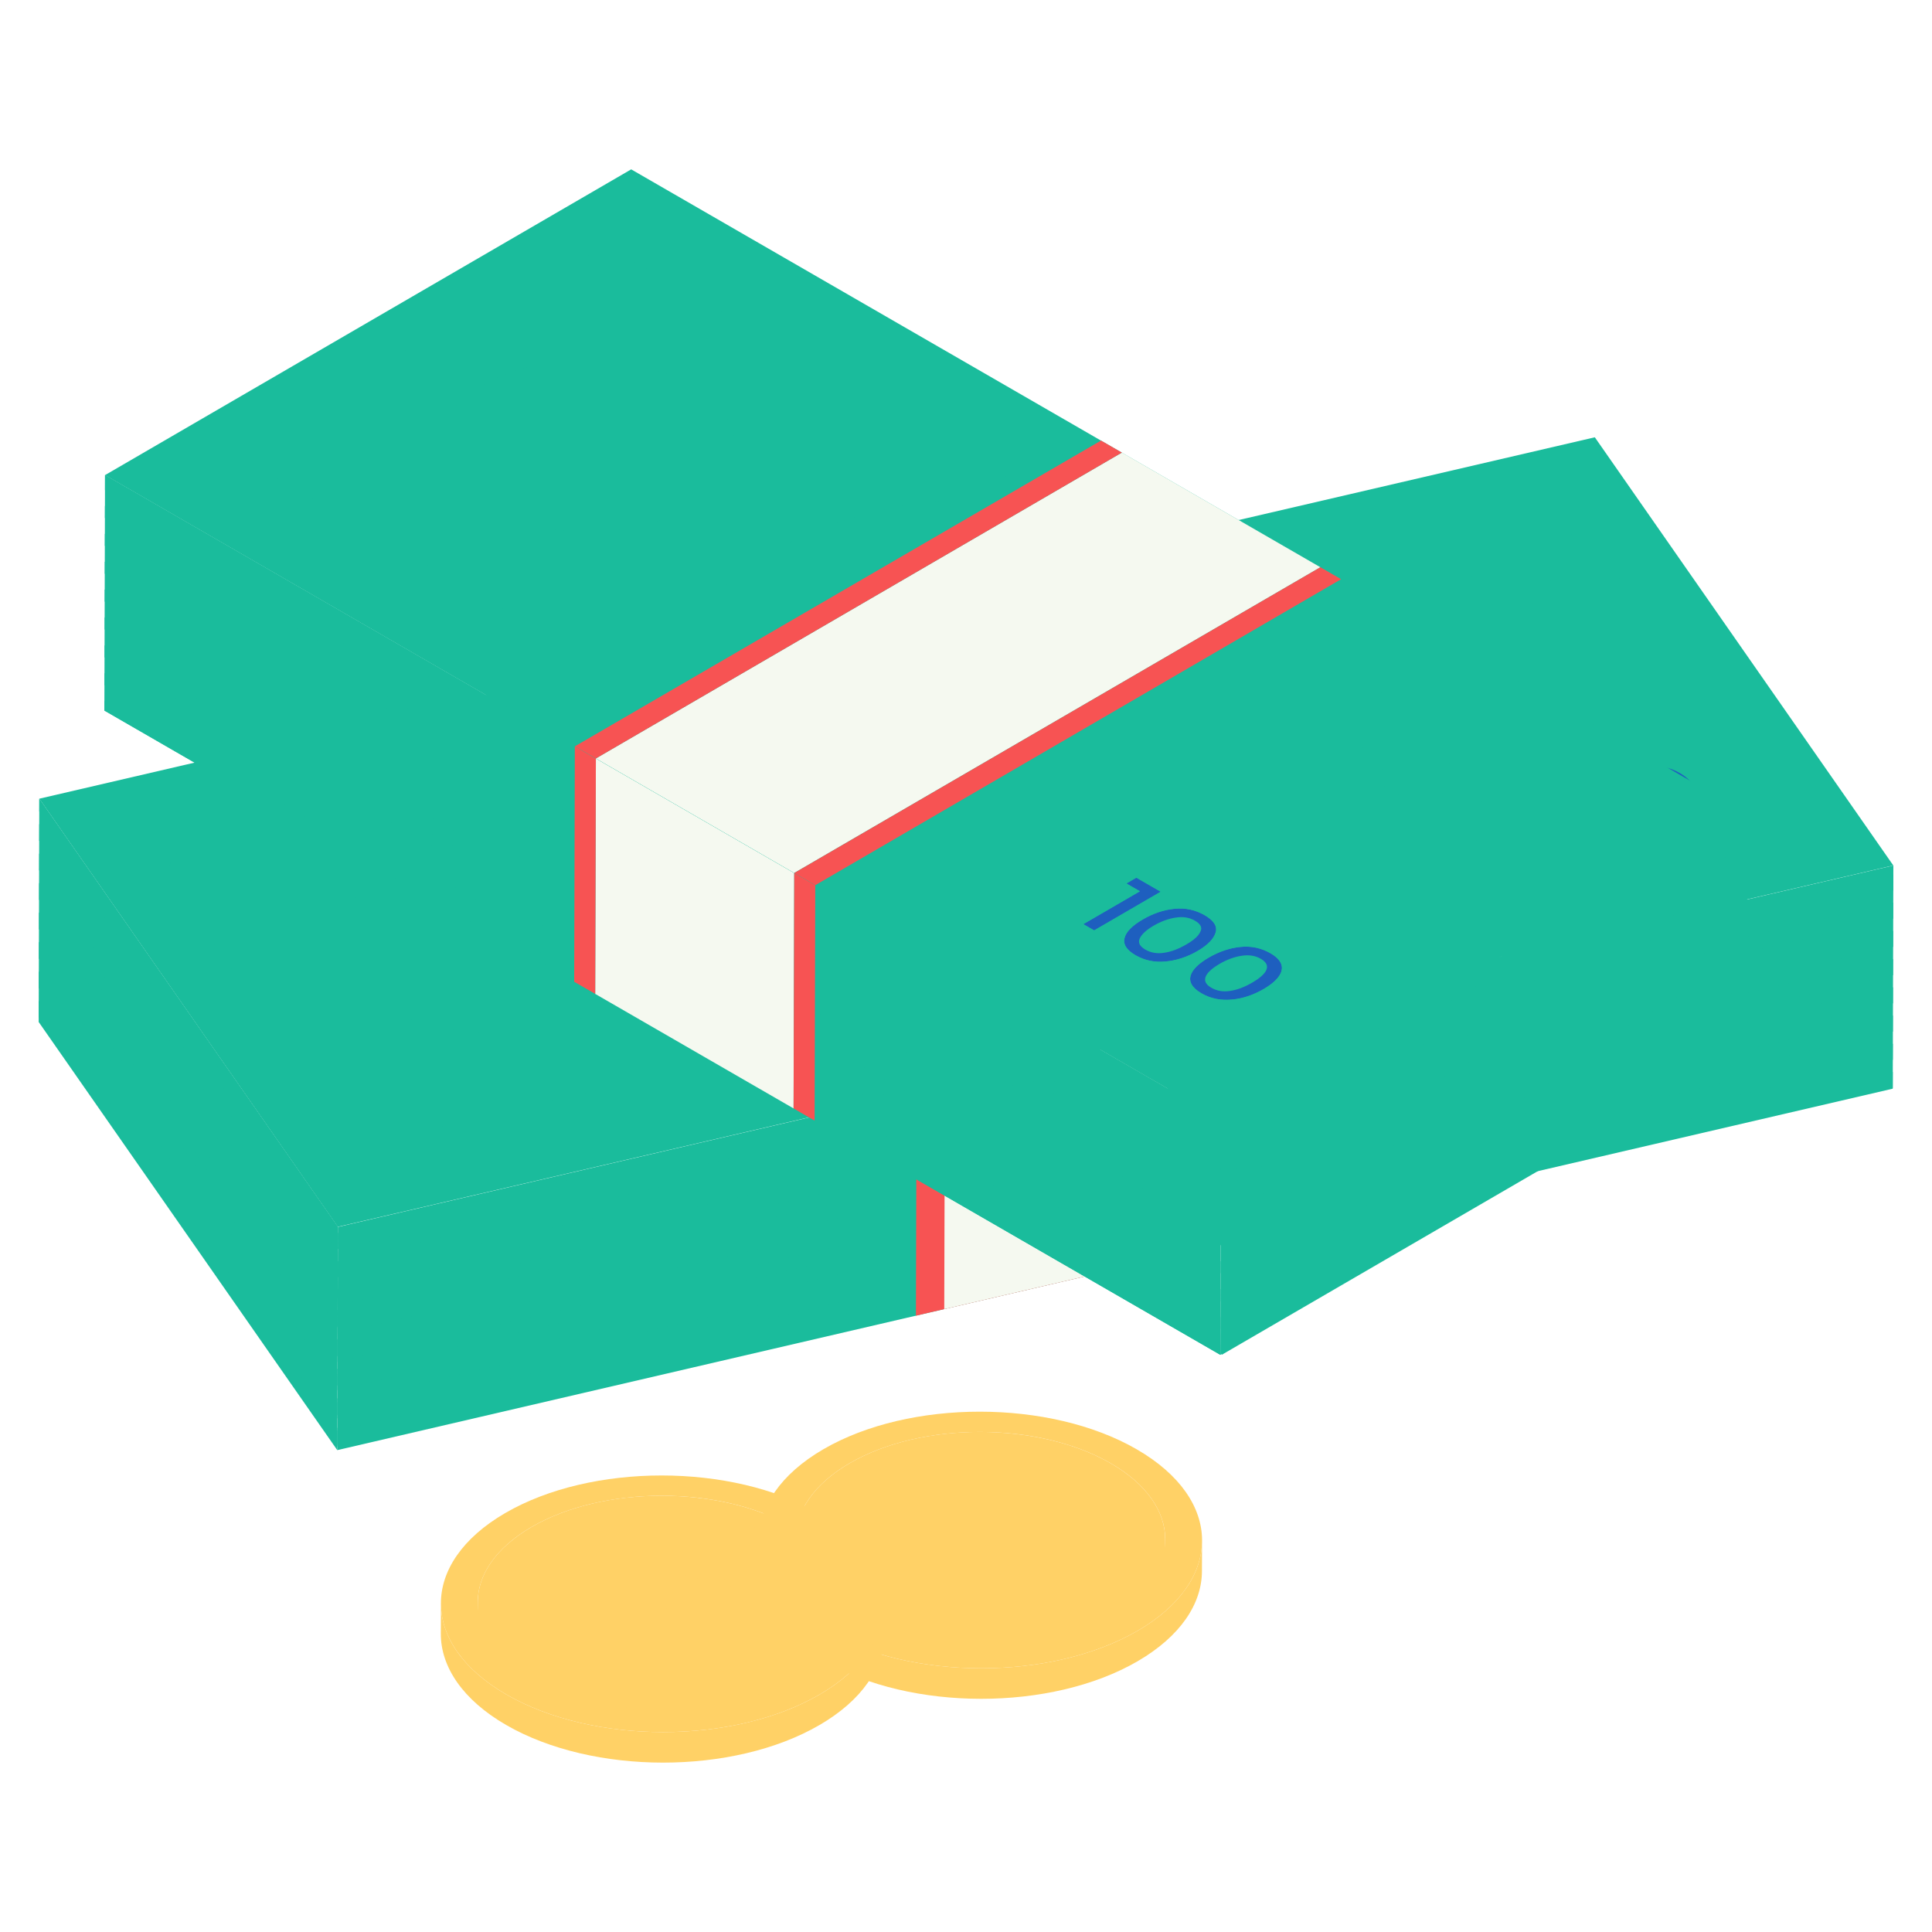
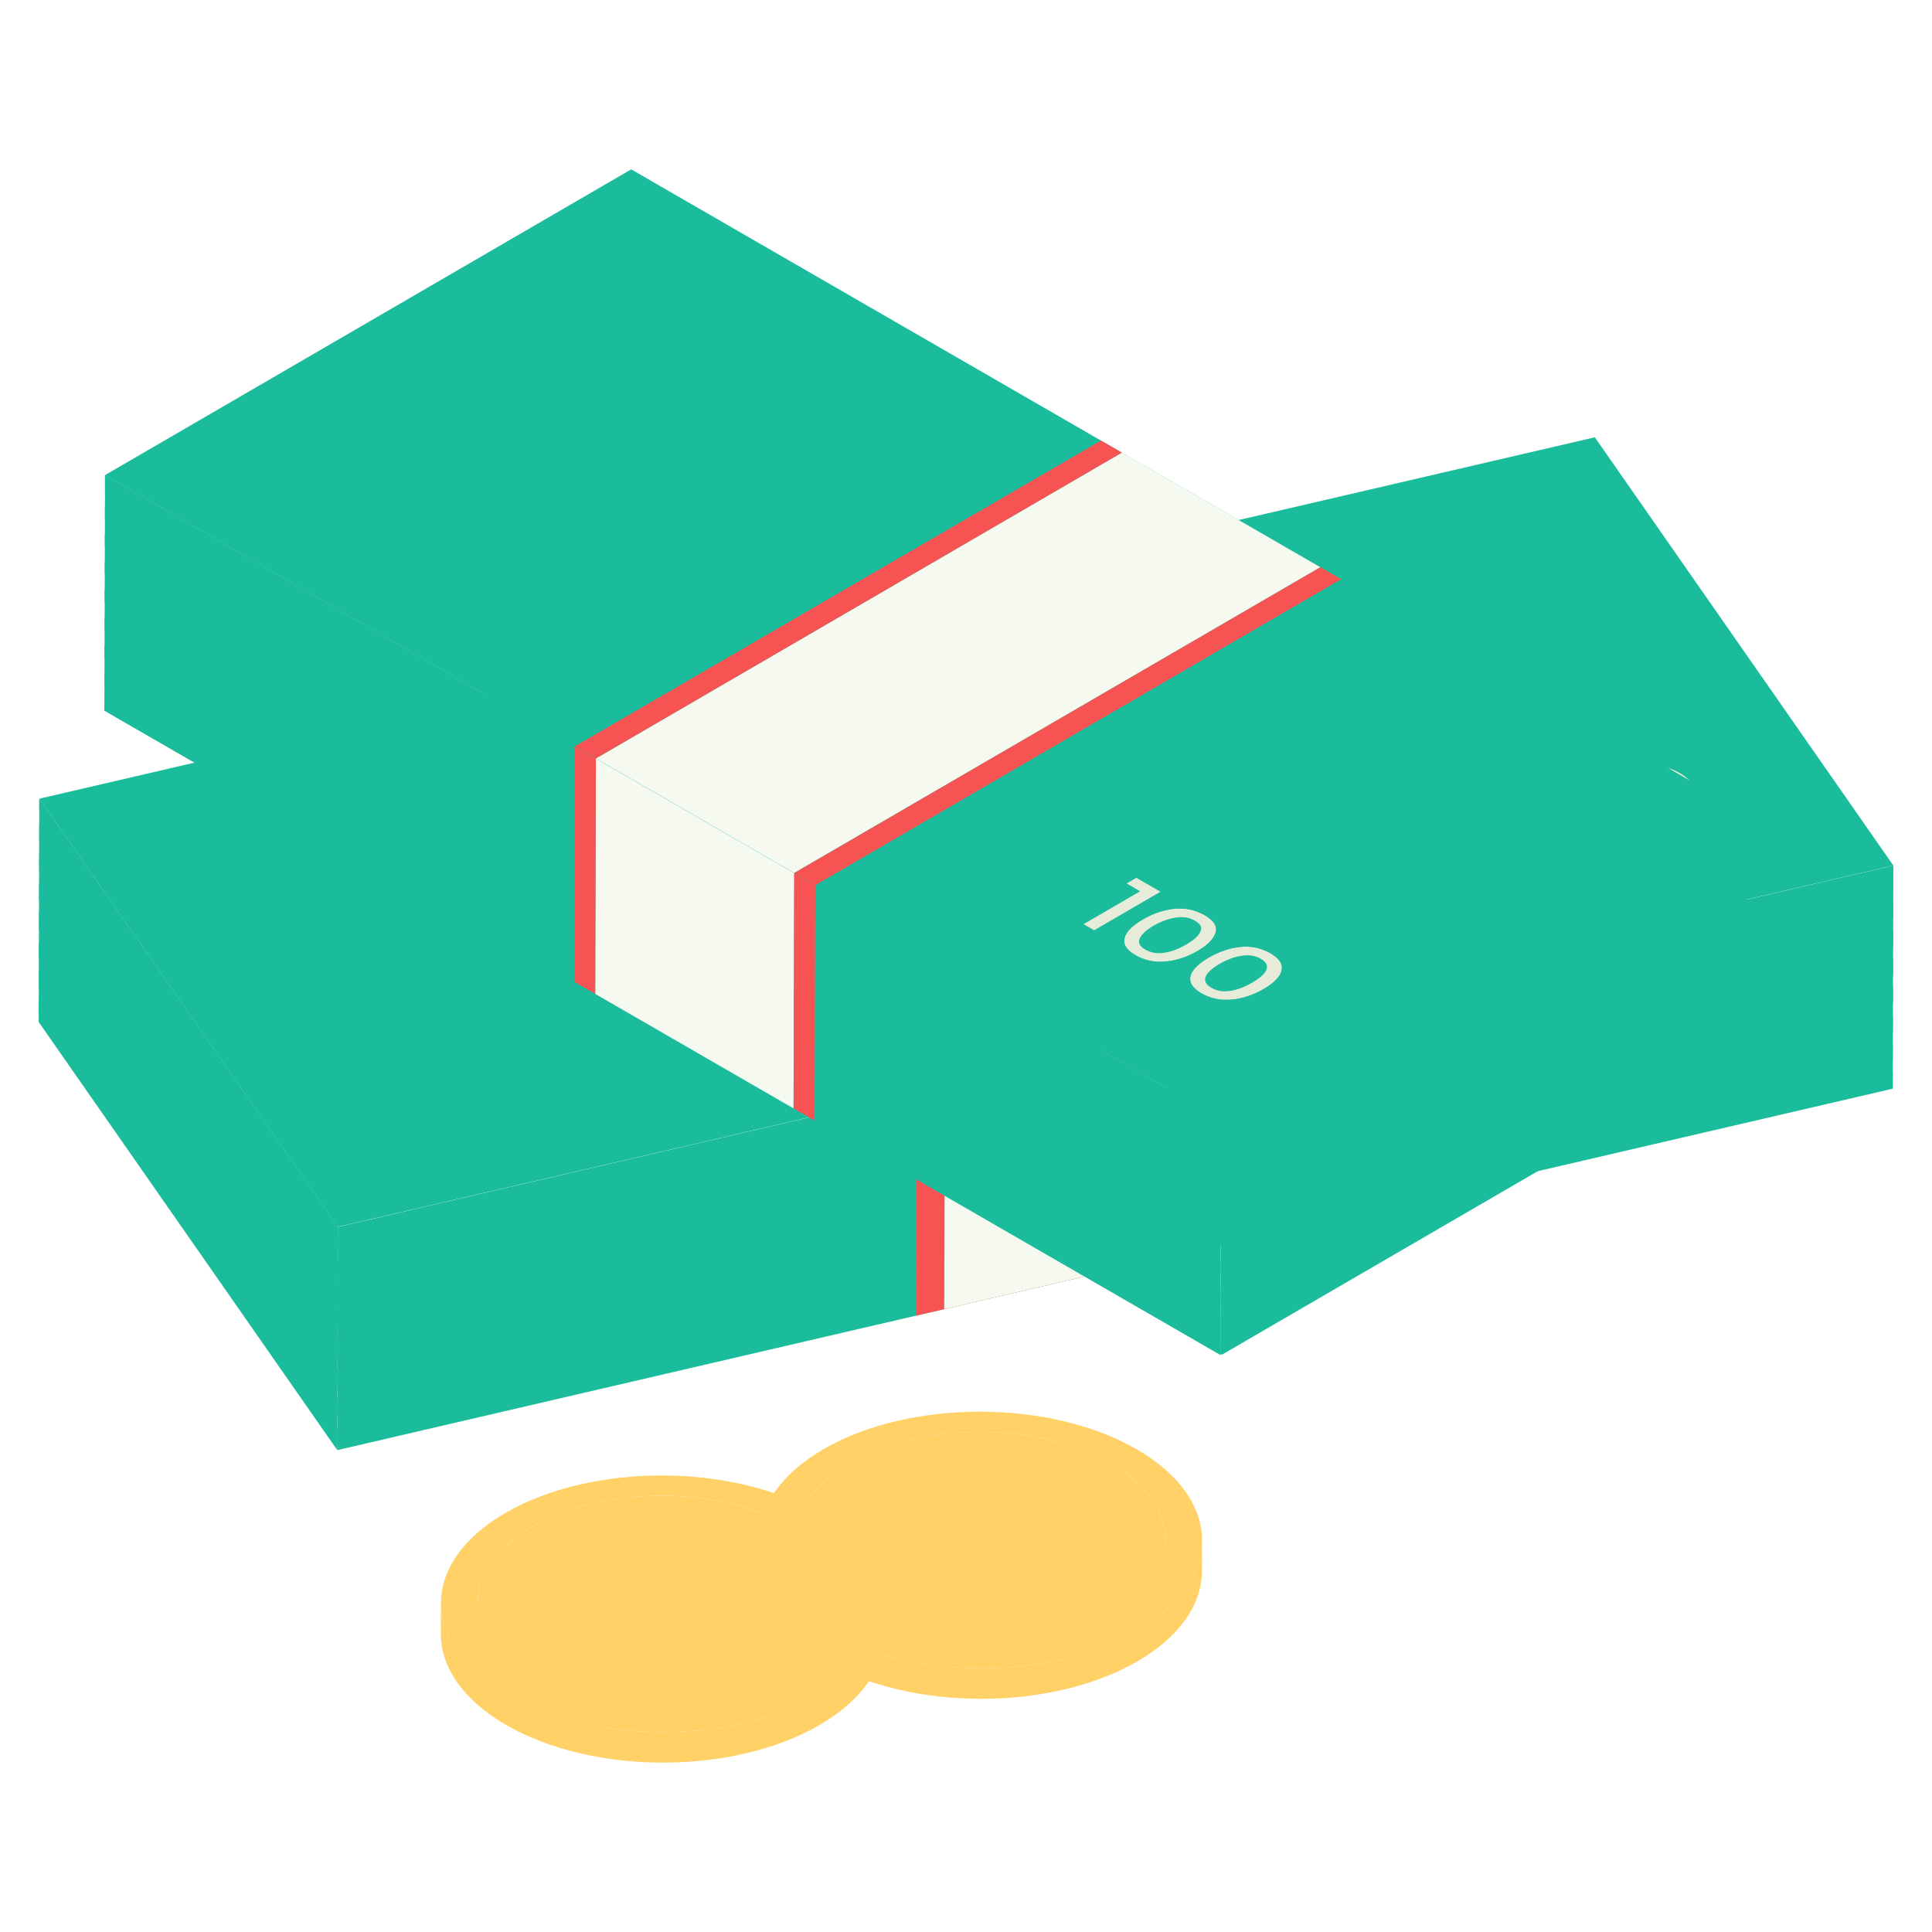
<svg xmlns="http://www.w3.org/2000/svg" fill="#24352a" id="Layer_1" enable-background="new 0 0 50 50" height="512" viewBox="0 0 50 50" width="512">
  <g>
    <g>
      <g>
        <g>
          <path d="m48.998 22.397-40.256 9.353-7.724-11.08 40.256-9.353z" fill="#1abc9c" />
        </g>
        <g>
          <path d="m44.534 21.467-15.199 3.534c1.922-1.036 2.498-2.95 1.24-4.756-.478-.682-1.16-1.275-1.966-1.745-1.337-.77-3.003-1.204-4.641-1.187l15.208-3.534c.673-.16 1.426-.053 1.913.221.159.097.292.212.39.345l4.039 5.784c.363.532-.071 1.125-.983 1.337z" fill="#1abc9c" />
        </g>
        <g>
          <path d="m39.826 14.673c.096.056.176.123.231.201.216.314-.041.666-.582.79-.398.095-.842.034-1.129-.132-.098-.057-.178-.125-.232-.204-.221-.31.041-.666.571-.79.406-.093.85-.032 1.14.136z" fill="#1abc9c" />
        </g>
        <g>
-           <path d="m41.617 21.515c-.072.167-.275.291-.601.369-.332.075-.625.068-.879-.026-.073-.027-.141-.059-.205-.096-.161-.093-.296-.218-.406-.374-.159-.222-.194-.418-.127-.588.078-.17.275-.291.607-.366.327-.078.619-.072.874.023.078.027.151.061.219.1.159.092.291.216.398.373.153.219.194.411.122.584zm-.743.163c.202-.046.32-.127.342-.245.033-.118-.013-.255-.126-.411-.085-.131-.194-.234-.322-.308-.026-.015-.052-.029-.08-.041-.158-.072-.339-.085-.541-.039-.203.046-.315.131-.348.248-.027.121.013.255.121.415.09.128.199.23.327.305.026.015.053.029.08.041.158.072.344.088.547.036" fill="#1e5fbf" />
-         </g>
-         <g>
-           <path d="m38.501 20.822.972 1.401-.389.088-.824-1.192-.49.114-.148-.209z" fill="#1e5fbf" />
+           <path d="m41.617 21.515c-.072.167-.275.291-.601.369-.332.075-.625.068-.879-.026-.073-.027-.141-.059-.205-.096-.161-.093-.296-.218-.406-.374-.159-.222-.194-.418-.127-.588.078-.17.275-.291.607-.366.327-.078.619-.072.874.023.078.027.151.061.219.1.159.092.291.216.398.373.153.219.194.411.122.584zm-.743.163c.202-.046.32-.127.342-.245.033-.118-.013-.255-.126-.411-.085-.131-.194-.234-.322-.308-.026-.015-.052-.029-.08-.041-.158-.072-.339-.085-.541-.039-.203.046-.315.131-.348.248-.027.121.013.255.121.415.09.128.199.23.327.305.026.015.053.029.08.041.158.072.344.088.547.036" fill="#e7ecda" />
+         </g>
+         <g>
+           <path d="m38.501 20.822.972 1.401-.389.088-.824-1.192-.49.114-.148-.209z" fill="#e7ecda" />
        </g>
        <g>
          <path d="m15.666 22.704c.38.22.692.486.906.792.847 1.211-.16 2.589-2.254 3.072-1.559.363-3.283.128-4.406-.521-.381-.22-.693-.487-.906-.795-.847-1.211.166-2.586 2.254-3.072 1.56-.363 3.281-.125 4.405.523z" fill="#1abc9c" />
        </g>
        <g>
          <path d="m34.093 16c.098.057.179.126.234.206.216.314-.041.666-.582.79-.398.095-.842.034-1.129-.132-.098-.057-.178-.125-.232-.204-.221-.31.041-.666.576-.793.403-.093.844-.033 1.132.134z" fill="#1abc9c" />
        </g>
        <g>
          <path d="m36.957 15.337c.099.057.18.126.235.206.222.31-.041.666-.582.79-.401.091-.844.029-1.134-.139-.097-.056-.176-.123-.232-.201-.216-.314.041-.666.582-.79.398-.095.842-.034 1.131.133z" fill="#1abc9c" />
        </g>
        <g>
-           <path d="m43.998 20.963c-.072.167-.275.291-.601.369-.332.075-.625.068-.879-.026-.073-.027-.141-.059-.206-.096-.161-.093-.298-.218-.411-.377-.153-.219-.188-.415-.122-.584.078-.17.275-.291.601-.369.332-.075.625-.068.879.026.076.028.147.062.214.1.159.092.293.214.397.37.159.222.2.415.127.588zm-.743.163c.202-.046.32-.127.342-.245.028-.114-.013-.255-.126-.411-.09-.133-.195-.235-.323-.309-.025-.015-.052-.028-.079-.041-.158-.072-.344-.088-.541-.039-.203.046-.326.131-.348.248-.033.118.007.258.115.411.095.13.204.234.33.306.025.015.052.028.078.04.164.075.344.088.553.039" fill="#1e5fbf" />
+           <path d="m43.998 20.963c-.072.167-.275.291-.601.369-.332.075-.625.068-.879-.026-.073-.027-.141-.059-.206-.096-.161-.093-.298-.218-.411-.377-.153-.219-.188-.415-.122-.584.078-.17.275-.291.601-.369.332-.075.625-.068.879.026.076.028.147.062.214.1.159.092.293.214.397.37.159.222.2.415.127.588zm-.743.163c.202-.046.32-.127.342-.245.028-.114-.013-.255-.126-.411-.09-.133-.195-.235-.323-.309-.025-.015-.052-.028-.079-.041-.158-.072-.344-.088-.541-.039-.203.046-.326.131-.348.248-.033.118.007.258.115.411.095.13.204.234.33.306.025.015.052.028.078.04.164.075.344.088.553.039" fill="#e7ecda" />
        </g>
        <g>
          <path d="m21.402 24.569c1.335.771 3.009 1.209 4.647 1.194l-15.204 3.532c-.678.159-1.426.054-1.915-.228-.165-.095-.301-.211-.394-.344l-4.035-5.785c-.364-.529.073-1.123.979-1.335l15.206-3.532c-1.925 1.035-2.512 2.952-1.253 4.76.477.683 1.161 1.272 1.969 1.739zm-7.084 2c2.094-.483 3.101-1.861 2.255-3.072-.214-.306-.526-.573-.906-.792-1.124-.649-2.845-.887-4.405-.523-2.089.487-3.101 1.861-2.255 3.072.213.308.525.575.906.795 1.123.648 2.846.884 4.406.521" fill="#1abc9c" />
        </g>
        <g>
          <path d="m49 22.399-.016 5.776-40.255 9.354.016-5.776z" fill="#1abc9c" />
        </g>
        <g fill="#1abc9c">
          <path d="m48.989 26.282-40.255 9.28-.001.415 40.255-9.28z" />
          <path d="m48.991 25.551-40.255 9.28-.001.415 40.255-9.28z" />
          <path d="m48.999 22.63-40.255 9.28-.001.415 40.255-9.28z" />
          <path d="m48.995 24.09-40.255 9.28-.001.415 40.255-9.28z" />
          <path d="m48.993 24.821-40.255 9.28-.001.415 40.255-9.28z" />
          <path d="m48.985 27.742-40.255 9.28-.001.415 40.255-9.28z" />
          <path d="m48.997 23.36-40.255 9.279-.001.415 40.255-9.28z" />
          <path d="m48.987 27.012-40.255 9.28-.001.415 40.255-9.28z" />
        </g>
        <path d="m23.72 28.274-.016 5.776 5.775-1.342.016-5.776z" fill="#f75353" />
        <path d="m24.453 28.104-.016 5.776 5.775-1.342.016-5.776z" fill="#f5f9f0" />
        <g>
          <path d="m8.745 31.754-.016 5.776-7.728-11.081.016-5.776z" fill="#1abc9c" />
        </g>
      </g>
      <g>
        <g>
          <g>
            <g enable-background="new">
              <g>
                <path d="m45.216 21.057-.017 6.093-13.617 7.913.017-6.093z" fill="#1abc9c" />
              </g>
              <g>
                <path d="m31.599 28.97-.017 6.093-28.881-16.674.017-6.093z" fill="#1abc9c" />
              </g>
              <g fill="#1abc9c">
                <path d="m2.709 15.568 28.881 16.666.001-.312-28.881-16.666z" />
                <path d="m2.711 14.847 28.881 16.666.001-.311-28.881-16.666z" />
                <path d="m31.599 28.97-28.881-16.674-.001.388 28.881 16.666z" />
                <path d="m2.701 18.389 28.881 16.674.001-.255-28.881-16.666z" />
                <path d="m2.705 17.011 28.881 16.666.001-.311-28.881-16.666z" />
                <path d="m2.703 17.732 28.881 16.666.001-.312-28.881-16.666z" />
                <path d="m2.707 16.289 28.881 16.666.001-.312-28.881-16.666z" />
                <path d="m31.597 29.759-28.881-16.666-.001.312 28.881 16.665z" />
                <path d="m2.714 13.814-.001.311 28.881 16.666.001-.311z" />
              </g>
              <g>
                <path d="m20.554 22.593-.017 6.093-5.133-2.964.017-6.093z" fill="#f5f9f0" />
              </g>
              <g fill="#f75353">
                <path d="m14.877 19.315-.017 6.093.544.314.017-6.093z" />
                <path d="m20.555 22.594-.017 6.093.544.314.017-6.093z" />
              </g>
              <g>
                <path d="m45.216 21.057-13.617 7.913-28.881-16.674 13.617-7.913z" fill="#1abc9c" />
              </g>
            </g>
          </g>
          <g>
            <g enable-background="new">
              <g>
                <path d="m30.925 23.828c.148.086.196.181.139.288-.047.107-.168.214-.363.328-.195.113-.385.187-.569.214-.18.031-.344.003-.492-.083-.143-.083-.191-.178-.144-.285.052-.11.168-.22.363-.334.19-.11.385-.181.57-.208.19-.031.354-.003.497.08z" fill="#1abc9c" />
              </g>
              <g>
-                 <path d="m31.461 24.131c-.047.162-.199.324-.468.481-.274.159-.553.248-.828.272-.28.027-.539-.025-.778-.162-.233-.135-.329-.288-.283-.45.041-.159.199-.318.473-.478.269-.156.543-.248.823-.275.28-.028.539.031.773.165.239.138.335.285.288.447zm-1.329.526c.185-.027.375-.101.569-.214.195-.113.316-.22.363-.328.058-.107.01-.202-.139-.288-.143-.083-.307-.11-.497-.08-.185.027-.38.098-.57.208-.195.113-.31.223-.363.334-.047.107.001.202.144.285.148.086.313.113.492.083" fill="#1e5fbf" />
+                 <path d="m31.461 24.131c-.047.162-.199.324-.468.481-.274.159-.553.248-.828.272-.28.027-.539-.025-.778-.162-.233-.135-.329-.288-.283-.45.041-.159.199-.318.473-.478.269-.156.543-.248.823-.275.28-.028.539.031.773.165.239.138.335.285.288.447zm-1.329.526c.185-.027.375-.101.569-.214.195-.113.316-.22.363-.328.058-.107.01-.202-.139-.288-.143-.083-.307-.11-.497-.08-.185.027-.38.098-.57.208-.195.113-.31.223-.363.334-.047.107.001.202.144.285.148.086.313.113.492.083" fill="#e7ecda" />
              </g>
              <g>
                <path d="m32.633 24.814c.326.188.1.427-.224.615-.327.19-.734.321-1.062.132-.323-.186-.106-.43.219-.618.19-.11.385-.181.57-.208.19-.031.354-.003.497.08z" fill="#1abc9c" />
              </g>
              <g>
-                 <path d="m32.7 25.598c-.487.283-1.104.4-1.606.11-.501-.289-.31-.637.19-.927.269-.156.543-.248.823-.275.28-.028.539.031.773.165.499.288.317.639-.18.928zm-.861.046c.185-.027.375-.101.569-.214.324-.188.549-.427.224-.615-.143-.083-.307-.11-.497-.08-.185.027-.38.098-.57.208-.325.189-.541.432-.219.618.148.086.312.113.492.083" fill="#1e5fbf" />
+                 <path d="m32.7 25.598c-.487.283-1.104.4-1.606.11-.501-.289-.31-.637.19-.927.269-.156.543-.248.823-.275.28-.028.539.031.773.165.499.288.317.639-.18.928zm-.861.046c.185-.027.375-.101.569-.214.324-.188.549-.427.224-.615-.143-.083-.307-.11-.497-.08-.185.027-.38.098-.57.208-.325.189-.541.432-.219.618.148.086.312.113.492.083" fill="#e7ecda" />
              </g>
            </g>
            <g>
              <path d="m39.46 20.871c.387.223.389.585.005.808-.385.224-1.008.223-1.395-0-.387-.223-.389-.585-.005-.808.384-.223 1.008-.223 1.395-0z" fill="#1abc9c" />
            </g>
            <g>
              <path d="m35.351 18.499c.382.22.384.582-.001.805-.385.224-1.008.223-1.39.003-.387-.223-.389-.585-.005-.808.384-.223 1.008-.223 1.395 0z" fill="#1abc9c" />
            </g>
            <g>
              <path d="m37.402 19.683c.387.223.389.585.005.808-.385.224-1.008.223-1.395 0-.382-.22-.384-.582.001-.805.384-.223 1.008-.223 1.39-.003z" fill="#1abc9c" />
            </g>
            <g>
-               <path d="m30.039 23.078-1.723 1.001-.281-.162 1.465-.851-.35-.202.258-.15z" fill="#1e5fbf" />
+               <path d="m30.039 23.078-1.723 1.001-.281-.162 1.465-.851-.35-.202.258-.15z" fill="#e7ecda" />
            </g>
            <g enable-background="new">
              <g>
                <path d="m27.498 13.172c-2.253-.576-5.315-.165-7.534 1.124-2.223 1.292-2.92 3.065-1.918 4.367l-10.899-6.292c-.647-.373-.655-.983-.008-1.359l7.111-4.133c.648-.377 1.7-.373 2.347-0zm-15.003-.063c1.5.866 3.921.866 5.412-0 1.491-.866 1.483-2.268-.018-3.135-1.5-.866-3.921-.866-5.412-0-1.491.866-1.483 2.269.017 3.135" fill="#1abc9c" />
              </g>
              <g>
                <path d="m17.889 9.973c1.5.866 1.508 2.268.018 3.135-1.491.866-3.911.866-5.412 0s-1.508-2.268-.017-3.135c1.491-.866 3.911-.866 5.412 0z" fill="#1abc9c" />
              </g>
              <g>
                <path d="m28.902 13.726c.413.239.734.513.965.813 1.005 1.305.305 3.08-1.913 4.369-2.223 1.292-5.281 1.701-7.536 1.123-.519-.133-.995-.318-1.409-.557-.413-.238-.733-.513-.964-.813-1.002-1.302-.305-3.075 1.918-4.367 2.219-1.289 5.281-1.7 7.534-1.124.518.132.993.317 1.405.555z" fill="#1abc9c" />
              </g>
              <g>
                <path d="m40.765 20.831c.652.377.661.986.013 1.362l-7.111 4.133c-.648.377-1.7.373-2.352-.003l-10.896-6.291c2.254.578 5.313.168 7.536-1.123 2.219-1.289 2.918-3.064 1.913-4.369zm-8.892 5.039c.275-.024.554-.113.828-.272.497-.289.679-.639.18-.928-.233-.135-.492-.193-.773-.165-.28.027-.554.119-.823.275-.5.29-.691.638-.19.927.239.138.498.19.778.162m-1.707-.986c.275-.024.554-.113.828-.272.269-.156.421-.318.468-.481.047-.162-.049-.309-.288-.447-.233-.135-.492-.193-.773-.165-.28.027-.554.119-.823.275-.274.159-.432.318-.473.478-.047.162.049.315.283.45.239.138.498.19.778.162m7.904-3.205c.387.223 1.011.224 1.395 0.0.384-.223.382-.585-.005-.808-.387-.223-1.011-.223-1.395 0-.385.224-.383.585.005.808m-4.109-2.372c.382.22 1.005.22 1.39-.003.384-.223.383-.585.001-.805-.387-.223-1.011-.223-1.395 0-.385.224-.383.585.005.808m2.053.38c-.385.224-.383.585-.001.805.387.223 1.011.224 1.395-0.0.384-.223.383-.585-.005-.808-.382-.22-1.006-.22-1.39.003m-7.697 4.393 1.723-1.001-.631-.364-.258.15.35.202-1.465.851z" fill="#1abc9c" />
              </g>
            </g>
          </g>
          <g>
            <g>
              <path d="m34.171 14.68-13.617 7.913-5.133-2.964 13.613-7.916z" fill="#f5f9f0" />
            </g>
            <g fill="#f75353">
              <path d="m28.494 11.402-13.617 7.913.544.314 13.613-7.916z" />
              <path d="m34.707 14.99-.536-.31-13.617 7.914.545.315z" />
            </g>
          </g>
        </g>
        <g fill="#1abc9c">
          <path d="m45.226 24.329-13.617 7.905-.001-.312 13.617-7.905z" />
          <path d="m45.224 23.608-13.617 7.905-.001-.311 13.617-7.905z" />
          <path d="m31.599 28.97 13.617-7.913.001.388-13.617 7.905z" />
          <path d="m45.234 27.15-13.617 7.913-.001-.255 13.617-7.905z" />
          <path d="m45.23 25.772-13.617 7.905-.001-.311 13.617-7.905z" />
          <path d="m45.232 26.493-13.617 7.905-.001-.312 13.617-7.905z" />
          <path d="m45.228 25.05-13.617 7.905-.001-.312 13.617-7.905z" />
          <path d="m31.602 29.759 13.617-7.905.001.312-13.617 7.904z" />
          <path d="m45.221 22.575.001.311-13.617 7.905-.001-.311z" />
        </g>
      </g>
      <g fill="#1abc9c">
        <path d="m8.732 36.198-7.728-11.063-.001.433 7.728 11.063z" />
        <path d="m8.743 32.39-7.728-11.064-.001.433 7.728 11.063z" />
        <path d="m8.734 35.436-7.728-11.063-.001.433 7.728 11.063z" />
        <path d="m8.745 31.754-7.728-11.082-.001.325 7.728 11.063z" />
        <path d="m8.736 34.675-7.728-11.063-.001.433 7.728 11.063z" />
        <path d="m8.739 33.913-7.728-11.063-.001.433 7.728 11.063z" />
        <path d="m8.741 33.151-7.728-11.063-.001.433 7.728 11.063z" />
        <path d="m8.73 36.959-7.728-11.062-.001.432 7.728 11.063z" />
      </g>
    </g>
    <g>
      <g>
        <g>
          <g>
            <path d="m30.155 39.84-.003 1.012c0-.716-.47-1.426-1.41-1.967-.937-.541-2.16-.809-3.383-.809-1.223-.003-2.446.268-3.377.809-.924.538-1.388 1.242-1.388 1.945l.003-1.015c0-.707.464-1.407 1.388-1.945.931-.542 2.151-.812 3.377-.812 1.223.003 2.446.271 3.383.812.943.545 1.413 1.257 1.41 1.97z" fill="#ffd166" />
          </g>
          <g>
            <path d="m28.746 38.314c1.872 1.081 1.882 2.834.022 3.915-1.862 1.082-4.888 1.082-6.76.001-1.874-1.082-1.884-2.835-.022-3.917 1.86-1.081 4.886-1.081 6.76.001z" fill="#ffd166" />
          </g>
          <g>
            <path d="m31.109 39.872-.003.79c-.002.844-.557 1.687-1.665 2.331-2.232 1.297-5.861 1.296-8.106 0-1.131-.653-1.696-1.51-1.694-2.366l.003-.79c-.002.856.563 1.713 1.694 2.366 2.245 1.296 5.874 1.297 8.106-0 1.108-.644 1.663-1.487 1.665-2.331z" fill="#ffd166" />
          </g>
          <g>
            <path d="m29.418 37.508c2.245 1.296 2.257 3.399.026 4.695-2.232 1.297-5.861 1.296-8.106 0-2.247-1.297-2.261-3.399-.029-4.697 2.23-1.296 5.861-1.296 8.108.001zm-7.41 4.278c1.872 1.081 4.898 1.081 6.76-.001 1.86-1.081 1.85-2.834-.022-3.915-1.874-1.082-4.9-1.082-6.76-.001-1.862 1.082-1.852 2.835.022 3.917z" fill="#ffd166" />
          </g>
        </g>
      </g>
      <g>
        <g fill="#ffd166">
          <path d="m24.794 41.368 1.67-.973v.376l-1.67.973-.385-.229-.028-.817c-.009-.165-.018-.285-.046-.376-.018-.082-.073-.147-.156-.193-.083-.046-.165-.064-.275-.064-.101 0-.202.018-.284.064-.046.028-.073.055-.101.092v.34l-.67.101c-.046-.101-.055-.193-.055-.275v-.376c0 .092.018.183.055.275l.624-.082v-.202c0-.11.055-.183.147-.247.083-.046.184-.065.284-.065.11 0 .193.018.275.065.083.055.138.119.165.202.018.082.028.202.037.367l.028.817z" />
          <path d="m25.657 39.046v-.376c0-.073.055-.147.165-.211.156-.092.349-.119.569-.073.22.037.45.129.688.266.239.138.395.266.459.394.028.046.037.083.037.12v.376c0-.037-.009-.082-.037-.119-.064-.128-.22-.257-.459-.394-.239-.138-.468-.229-.688-.266-.22-.046-.413-.018-.569.073-.11.055-.165.128-.165.211z" />
          <path d="m28.263 39.111v.376c0 .183-.138.358-.413.514-.33.193-.688.266-1.074.239-.385-.037-.771-.165-1.138-.376-.376-.22-.587-.44-.652-.661-.009-.037-.018-.073-.018-.11v-.376c0 .037.009.073.018.11.064.22.275.44.652.661.367.211.753.339 1.138.376.395.037.743-.046 1.074-.238.275-.156.413-.33.413-.514z" />
        </g>
        <g>
          <g enable-background="new">
            <g>
              <path d="m28.248 39.01c.06.223-.073.43-.399.619-.326.19-.682.267-1.068.234-.391-.037-.772-.162-1.141-.376-.375-.217-.592-.436-.652-.66-.066-.227.068-.433.394-.623.326-.189.682-.267 1.073-.23.386.034.766.159 1.141.376.369.213.586.433.652.66zm-1.405.443c.222.041.415.017.572-.074.157-.091.197-.203.127-.332-.071-.128-.223-.257-.464-.396-.24-.139-.469-.23-.685-.267-.222-.041-.415-.017-.572.074-.157.091-.198.203-.127.332.065.125.223.257.463.396.24.139.463.227.685.267" fill="#ffd166" />
            </g>
          </g>
          <g enable-background="new">
            <g>
              <path d="m26.468 40.397-1.671.971-.393-.227-.022-.815c-.007-.166-.019-.288-.043-.375-.024-.081-.077-.146-.159-.193-.082-.047-.17-.071-.275-.071-.105 0-.204.024-.286.071-.146.085-.186.23-.103.433l-.671.098c-.065-.166-.072-.311-.032-.436.046-.129.168-.254.372-.372.204-.118.448-.186.741-.2.28-.013.537.041.766.173.123.071.205.159.253.26.053.098.083.25.09.45l.021.504.937-.545z" fill="#ffd166" />
            </g>
          </g>
        </g>
      </g>
    </g>
    <g>
      <g>
        <g>
          <g>
            <path d="m21.922 41.491-.003 1.012c0-.716-.47-1.426-1.41-1.967-.937-.541-2.16-.809-3.383-.809-1.223-.003-2.446.268-3.377.809-.924.538-1.388 1.242-1.388 1.945l.003-1.015c0-.707.464-1.407 1.388-1.945.931-.542 2.151-.812 3.377-.812 1.223.003 2.446.271 3.383.812.943.545 1.413 1.257 1.41 1.97z" fill="#ffd166" />
          </g>
          <g>
            <path d="m20.513 39.965c1.872 1.081 1.882 2.834.022 3.915-1.862 1.082-4.888 1.082-6.76.001-1.874-1.082-1.884-2.835-.022-3.917 1.86-1.081 4.886-1.081 6.76.001z" fill="#ffd166" />
          </g>
          <g>
            <path d="m22.876 41.523-.003.79c-.002.844-.557 1.687-1.665 2.331-2.232 1.297-5.861 1.296-8.106 0-1.131-.653-1.696-1.51-1.694-2.366l.003-.79c-.002.856.563 1.713 1.694 2.366 2.245 1.296 5.874 1.297 8.106-0 1.108-.644 1.663-1.487 1.665-2.331z" fill="#ffd166" />
          </g>
          <g>
            <path d="m21.185 39.159c2.245 1.296 2.257 3.399.026 4.695-2.232 1.297-5.861 1.296-8.106 0-2.247-1.297-2.261-3.399-.029-4.697 2.23-1.296 5.861-1.296 8.108.001zm-7.41 4.278c1.872 1.081 4.898 1.081 6.76-.001 1.86-1.081 1.85-2.834-.022-3.915-1.874-1.082-4.9-1.082-6.76-.001-1.862 1.082-1.852 2.835.022 3.917z" fill="#ffd166" />
          </g>
        </g>
      </g>
      <g>
        <g fill="#ffd166">
          <path d="m17.218 42.784.514-.294v.367l-.514.302-1.927-1.119-.45.266-.45-.266v-.367l.45.257.45-.257z" />
          <path d="m19.228 42.022c-.321.193-.688.266-1.074.238-.385-.037-.762-.165-1.138-.376-.376-.22-.597-.44-.652-.661-.009-.037-.018-.073-.018-.11v-.367c0 .027.009.064.018.101.055.22.275.44.652.661.376.211.753.34 1.138.376.385.028.753-.046 1.074-.229.284-.165.413-.339.413-.523v.376c0 .183-.128.358-.413.514z" />
          <path d="m17.035 41.068v-.367c0-.083.064-.156.165-.22.165-.092.358-.119.569-.073.22.037.459.129.688.257.248.147.395.275.468.404.028.046.037.082.037.119v.367c0-.037-.018-.073-.037-.11-.073-.129-.229-.266-.468-.404-.229-.138-.468-.22-.688-.266-.22-.037-.404-.009-.569.083-.11.064-.165.138-.165.211z" />
        </g>
        <g>
          <g enable-background="new">
            <g>
              <path d="m19.631 41.026c.059.223-.068.433-.4.626-.326.19-.688.264-1.074.23-.386-.034-.766-.159-1.141-.376-.375-.217-.592-.436-.652-.66-.06-.223.073-.43.4-.619.332-.193.687-.27 1.073-.237.386.034.766.159 1.141.376.375.217.592.436.652.66zm-1.405.45c.222.041.409.014.566-.078.163-.095.209-.203.133-.328-.071-.128-.224-.264-.464-.402-.234-.135-.468-.223-.69-.264-.217-.044-.403-.017-.566.078-.157.091-.204.2-.133.328.077.125.229.26.464.396.24.139.474.227.691.271" fill="#ffd166" />
            </g>
          </g>
          <g enable-background="new">
            <g>
              <path d="m17.735 42.488-.512.298-1.934-1.116-.448.26-.451-.26.96-.558z" fill="#ffd166" />
            </g>
          </g>
        </g>
      </g>
    </g>
  </g>
</svg>
